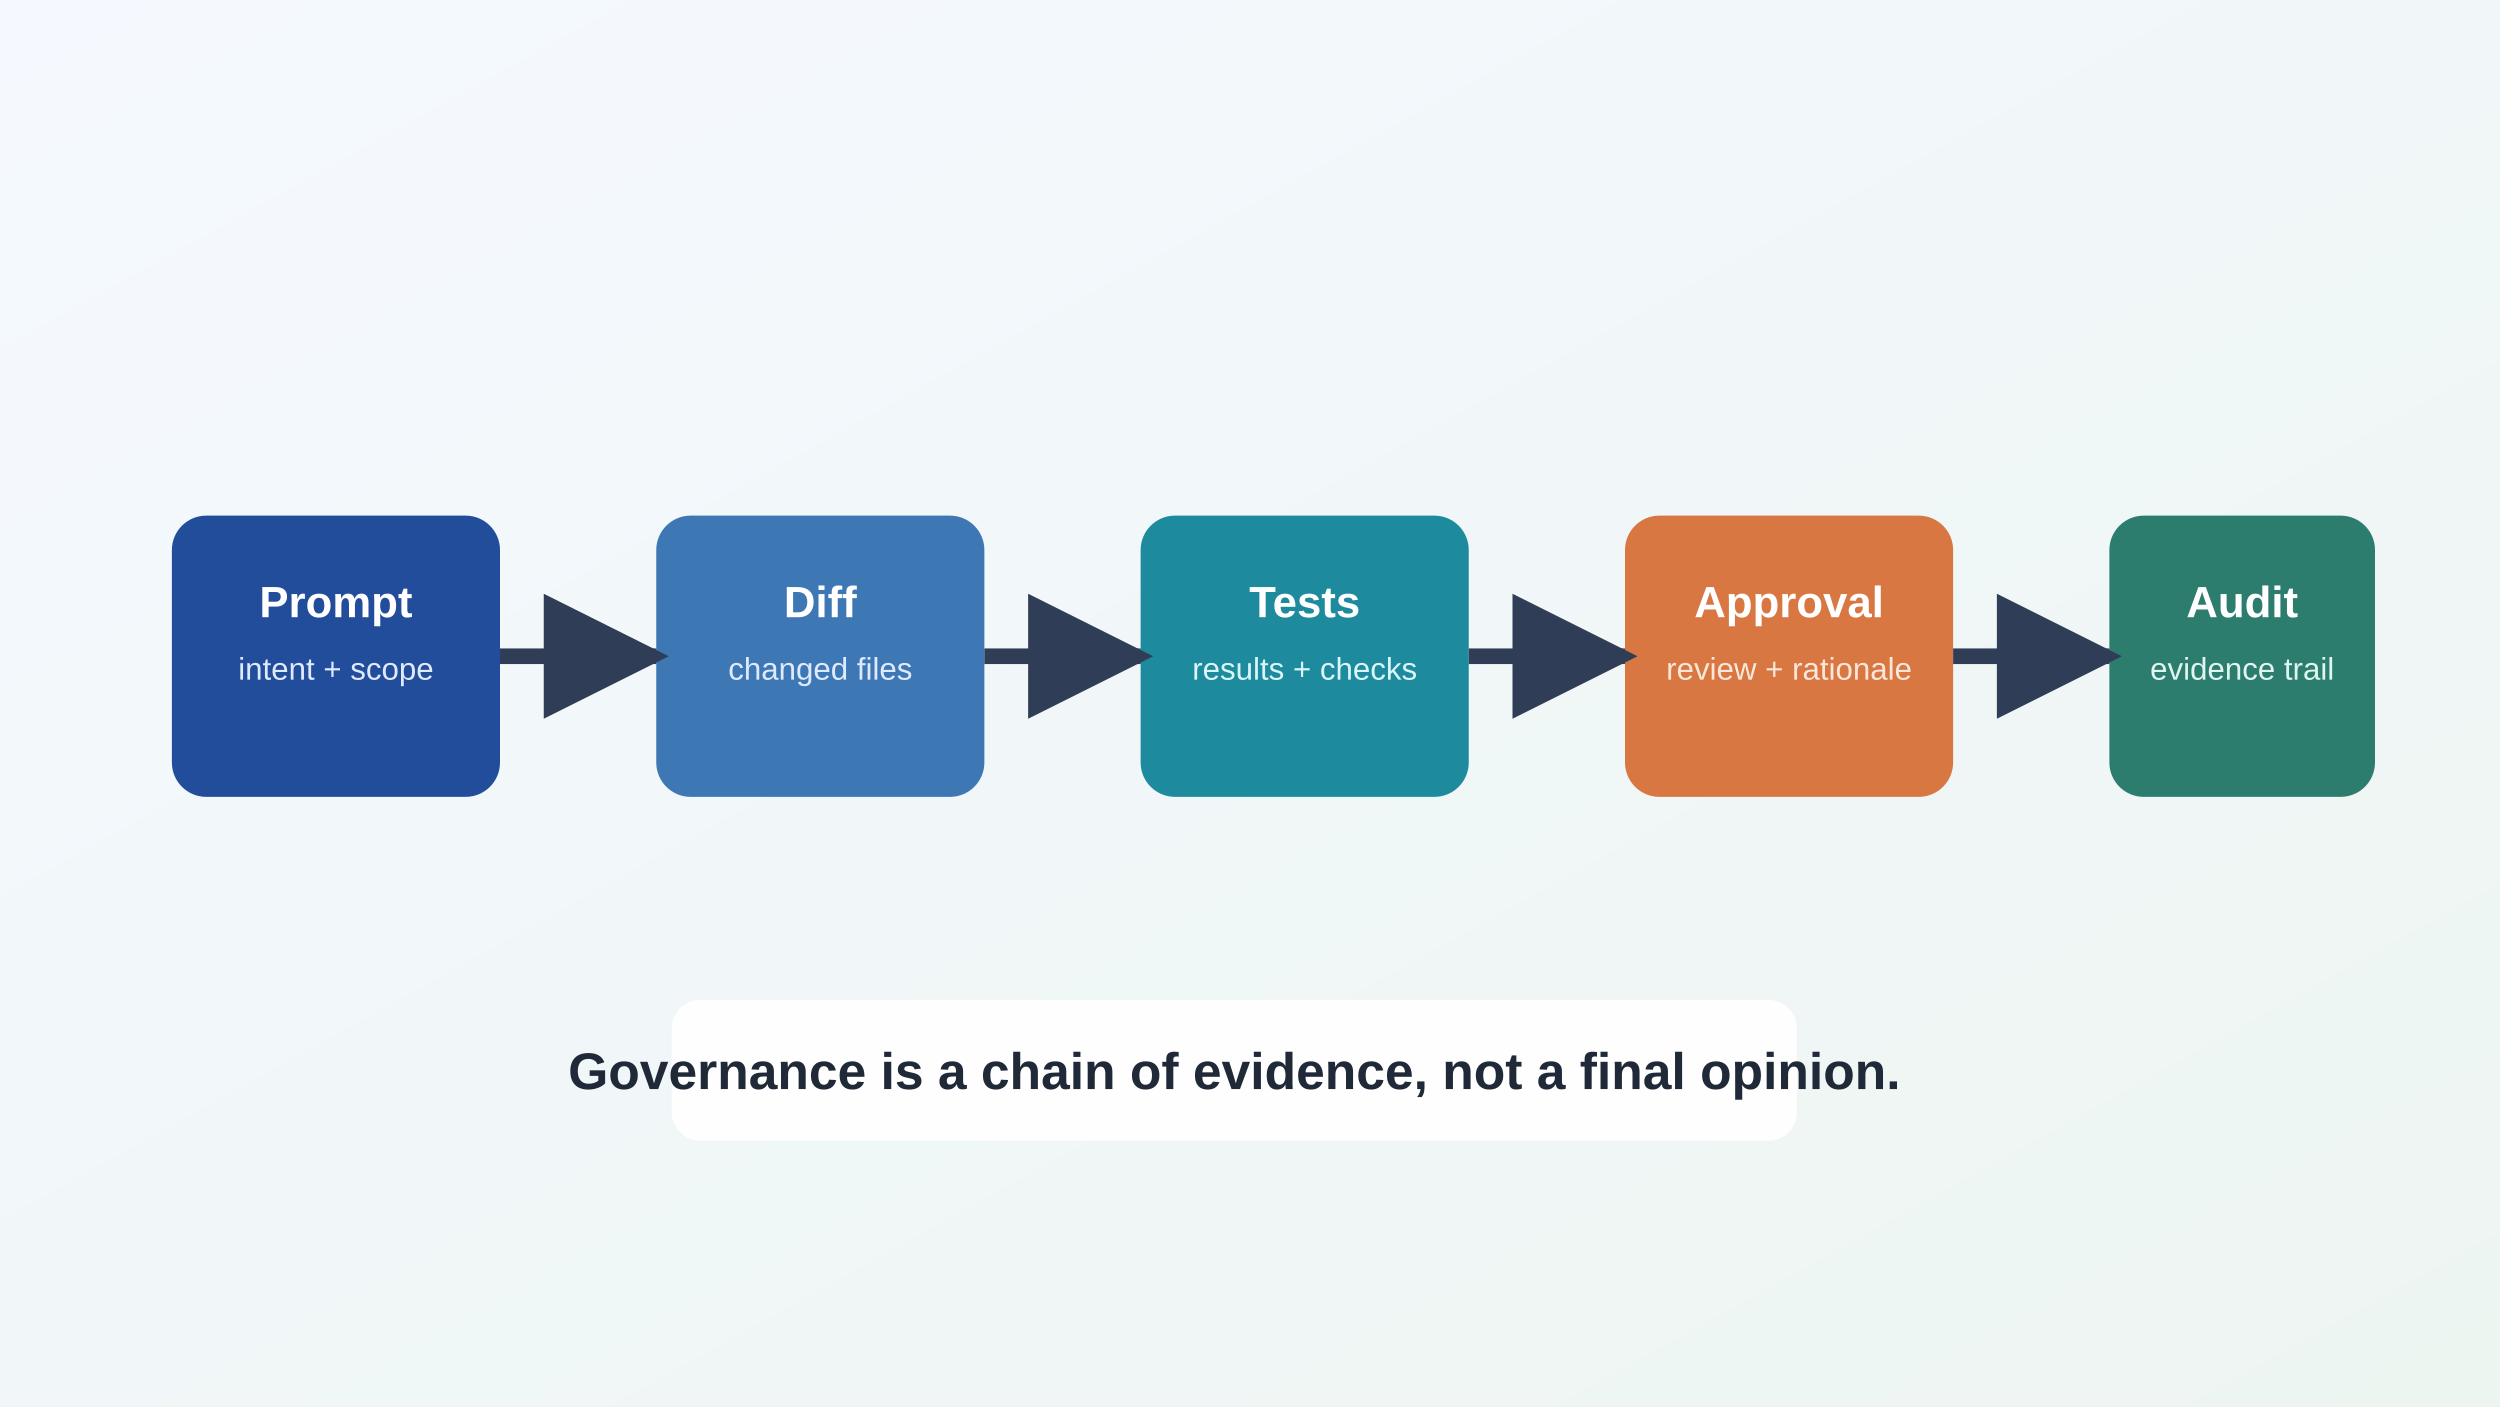
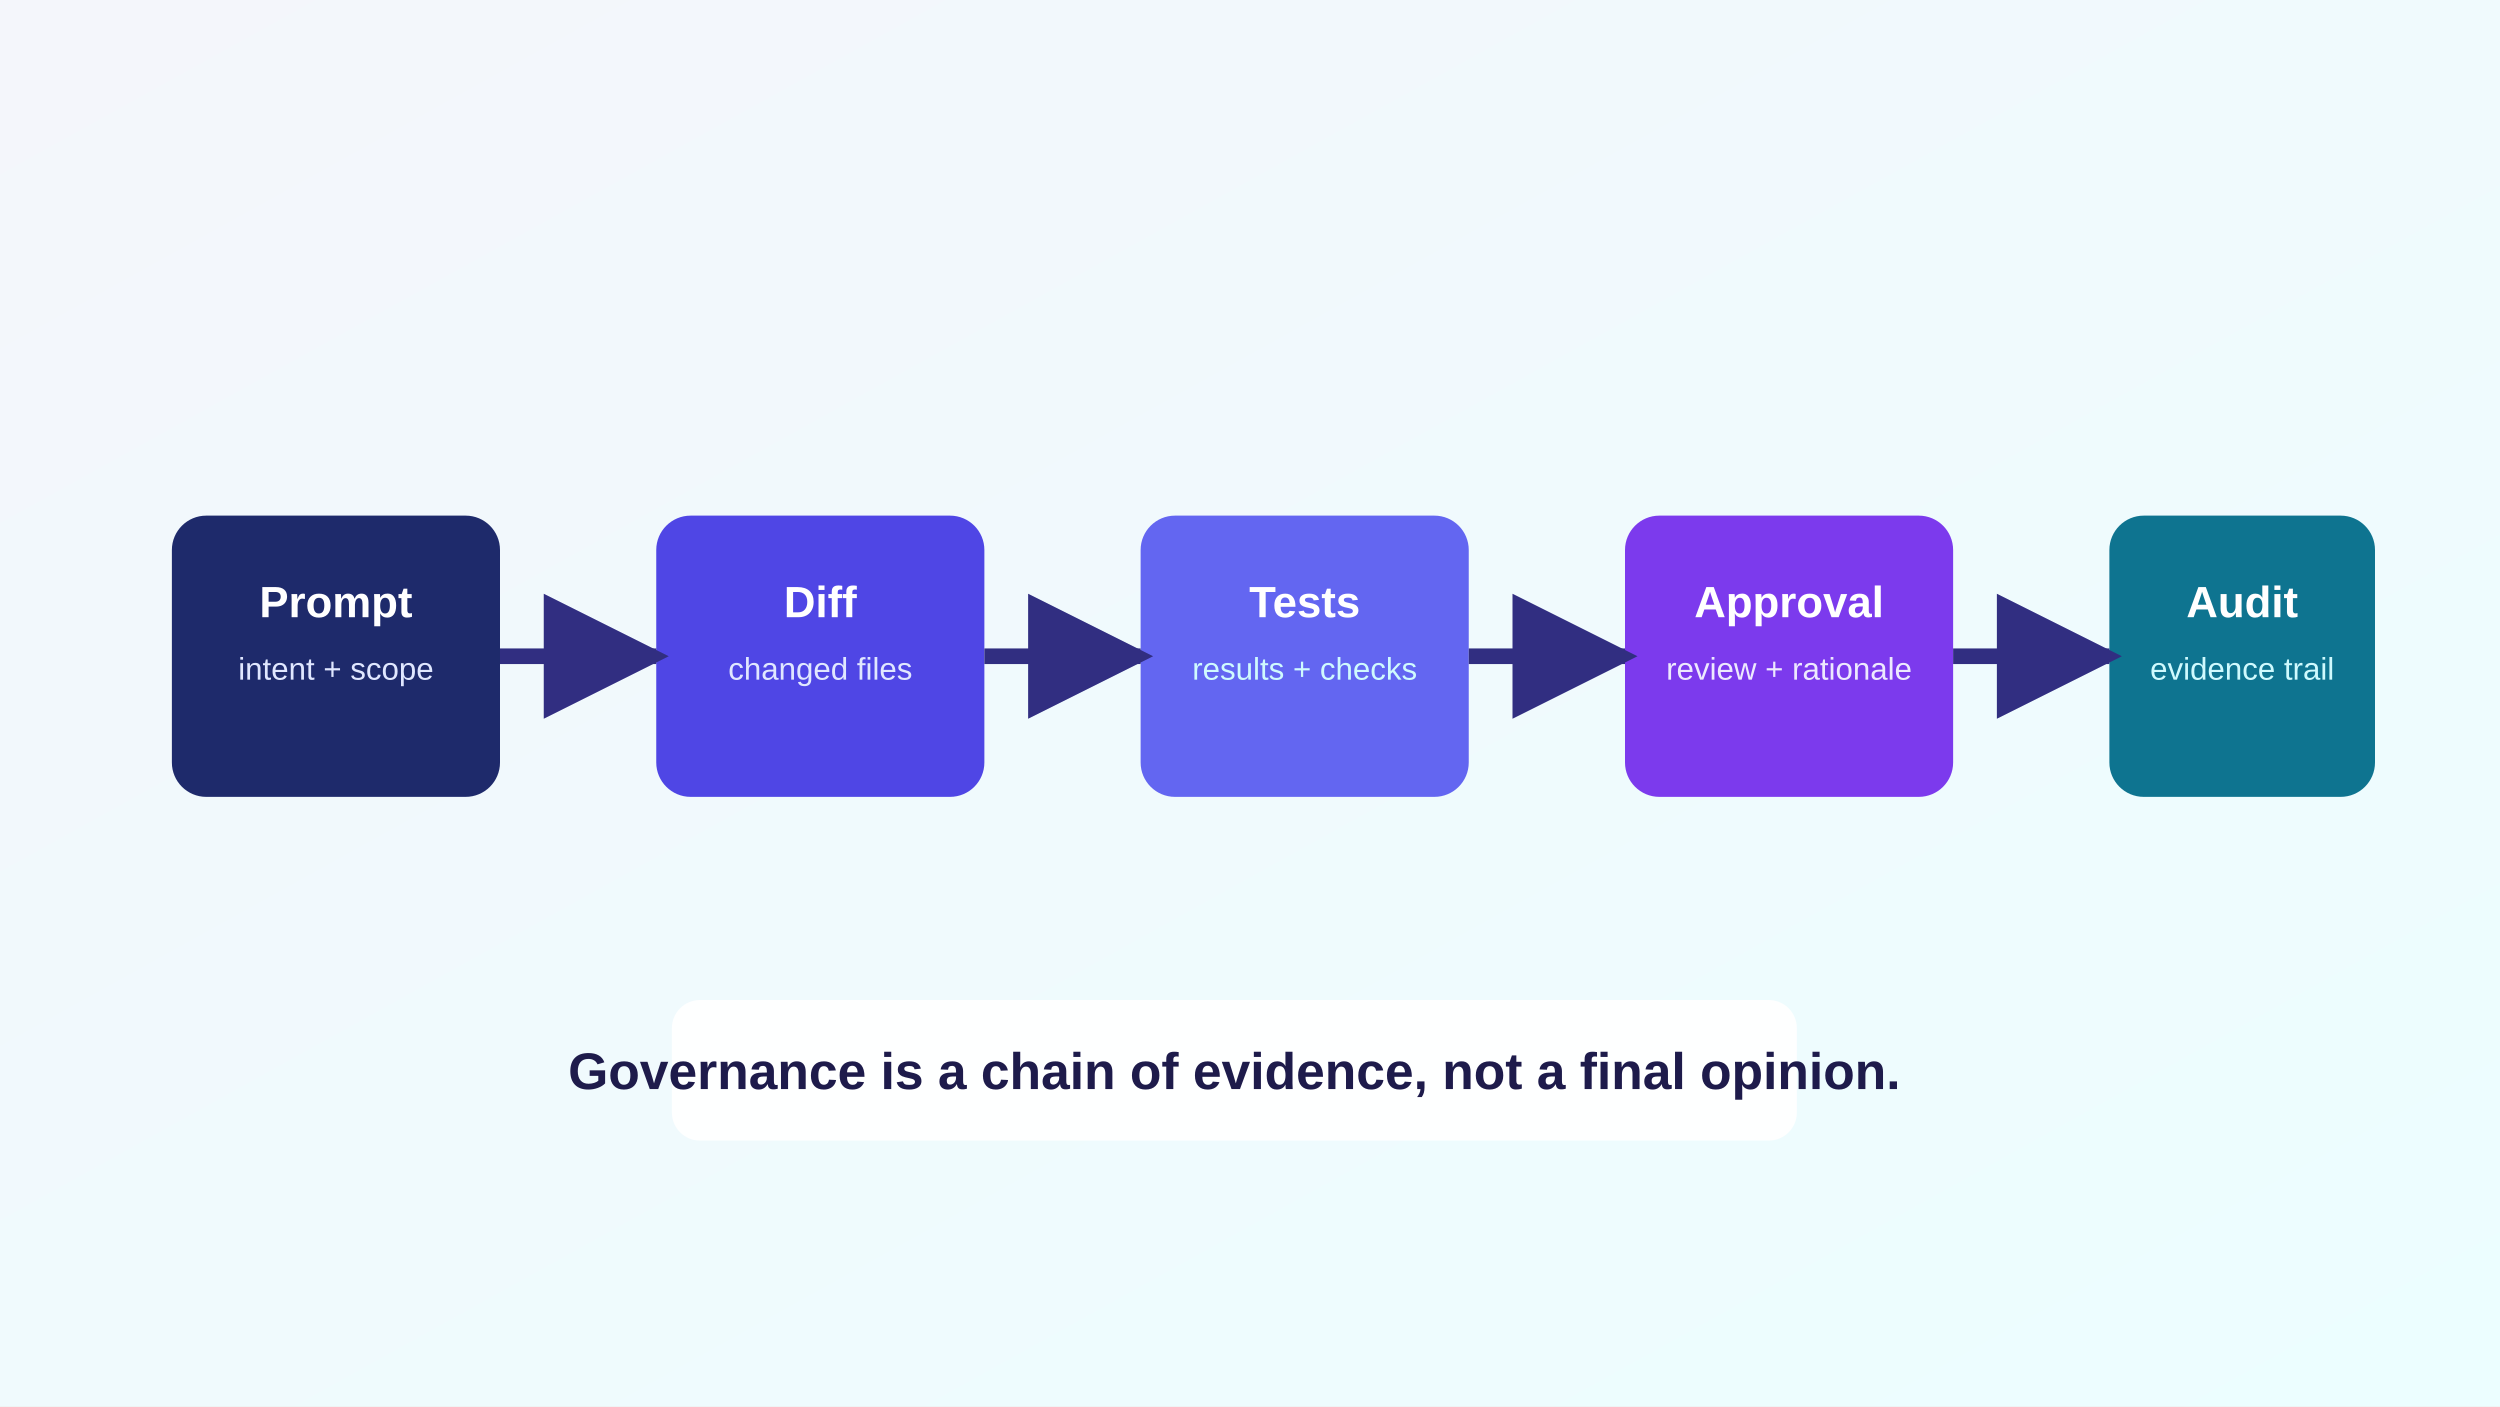
<svg xmlns="http://www.w3.org/2000/svg" viewBox="0 0 1600 900" role="img" aria-label="Governance evidence chain">
  <defs>
    <linearGradient id="bg" x1="0" x2="1" y1="0" y2="1">
-       <stop offset="0%" stop-color="#f5f9ff" />
-       <stop offset="100%" stop-color="#edf5f1" />
+       <stop offset="0%" stop-color="#F4F6FB" />
+       <stop offset="100%" stop-color="#ECFEFF" />
    </linearGradient>
    <marker id="arrow" viewBox="0 0 10 10" refX="9" refY="5" markerWidth="8" markerHeight="8" orient="auto-start-reverse">
-       <path d="M0,0 L10,5 L0,10 z" fill="#2f3d56" />
+       <path d="M0,0 L10,5 L0,10 z" fill="#312E81" />
    </marker>
  </defs>
  <rect width="1600" height="900" fill="url(#bg)" />
  <g font-family="Arial, Helvetica, sans-serif">
-     <rect x="110" y="330" width="210" height="180" rx="22" fill="#224d9a" />
+     <rect x="110" y="330" width="210" height="180" rx="22" fill="#1E2A6B" />
    <text x="215" y="395" text-anchor="middle" fill="#ffffff" font-size="28" font-weight="700">Prompt</text>
-     <text x="215" y="435" text-anchor="middle" fill="#dfe9ff" font-size="20">intent + scope</text>
-     <rect x="420" y="330" width="210" height="180" rx="22" fill="#3d78b5" />
+     <text x="215" y="435" text-anchor="middle" fill="#E0E7FF" font-size="20">intent + scope</text>
+     <rect x="420" y="330" width="210" height="180" rx="22" fill="#4F46E5" />
    <text x="525" y="395" text-anchor="middle" fill="#ffffff" font-size="28" font-weight="700">Diff</text>
-     <text x="525" y="435" text-anchor="middle" fill="#dfeaff" font-size="20">changed files</text>
-     <rect x="730" y="330" width="210" height="180" rx="22" fill="#1d8a9e" />
+     <text x="525" y="435" text-anchor="middle" fill="#E0E7FF" font-size="20">changed files</text>
+     <rect x="730" y="330" width="210" height="180" rx="22" fill="#6366F1" />
    <text x="835" y="395" text-anchor="middle" fill="#ffffff" font-size="28" font-weight="700">Tests</text>
-     <text x="835" y="435" text-anchor="middle" fill="#d9f6f8" font-size="20">results + checks</text>
-     <rect x="1040" y="330" width="210" height="180" rx="22" fill="#d97742" />
+     <text x="835" y="435" text-anchor="middle" fill="#CFFAFE" font-size="20">results + checks</text>
+     <rect x="1040" y="330" width="210" height="180" rx="22" fill="#7C3AED" />
    <text x="1145" y="395" text-anchor="middle" fill="#ffffff" font-size="28" font-weight="700">Approval</text>
-     <text x="1145" y="435" text-anchor="middle" fill="#fbe7d9" font-size="20">review + rationale</text>
-     <rect x="1350" y="330" width="170" height="180" rx="22" fill="#2d7d6f" />
+     <text x="1145" y="435" text-anchor="middle" fill="#EDE9FE" font-size="20">review + rationale</text>
+     <rect x="1350" y="330" width="170" height="180" rx="22" fill="#0E7490" />
    <text x="1435" y="395" text-anchor="middle" fill="#ffffff" font-size="28" font-weight="700">Audit</text>
-     <text x="1435" y="435" text-anchor="middle" fill="#dff5f0" font-size="20">evidence trail</text>
-     <path d="M320 420 H420" stroke="#2f3d56" stroke-width="10" fill="none" marker-end="url(#arrow)" />
-     <path d="M630 420 H730" stroke="#2f3d56" stroke-width="10" fill="none" marker-end="url(#arrow)" />
-     <path d="M940 420 H1040" stroke="#2f3d56" stroke-width="10" fill="none" marker-end="url(#arrow)" />
-     <path d="M1250 420 H1350" stroke="#2f3d56" stroke-width="10" fill="none" marker-end="url(#arrow)" />
+     <text x="1435" y="435" text-anchor="middle" fill="#CFFAFE" font-size="20">evidence trail</text>
+     <path d="M320 420 H420" stroke="#312E81" stroke-width="10" fill="none" marker-end="url(#arrow)" />
+     <path d="M630 420 H730" stroke="#312E81" stroke-width="10" fill="none" marker-end="url(#arrow)" />
+     <path d="M940 420 H1040" stroke="#312E81" stroke-width="10" fill="none" marker-end="url(#arrow)" />
+     <path d="M1250 420 H1350" stroke="#312E81" stroke-width="10" fill="none" marker-end="url(#arrow)" />
    <rect x="430" y="640" width="720" height="90" rx="18" fill="#ffffff" opacity="0.92" />
-     <text x="790" y="697" text-anchor="middle" fill="#1f2937" font-size="33" font-weight="700">Governance is a chain of evidence, not a final opinion.</text>
+     <text x="790" y="697" text-anchor="middle" fill="#1E1B4B" font-size="33" font-weight="700">Governance is a chain of evidence, not a final opinion.</text>
  </g>
</svg>
